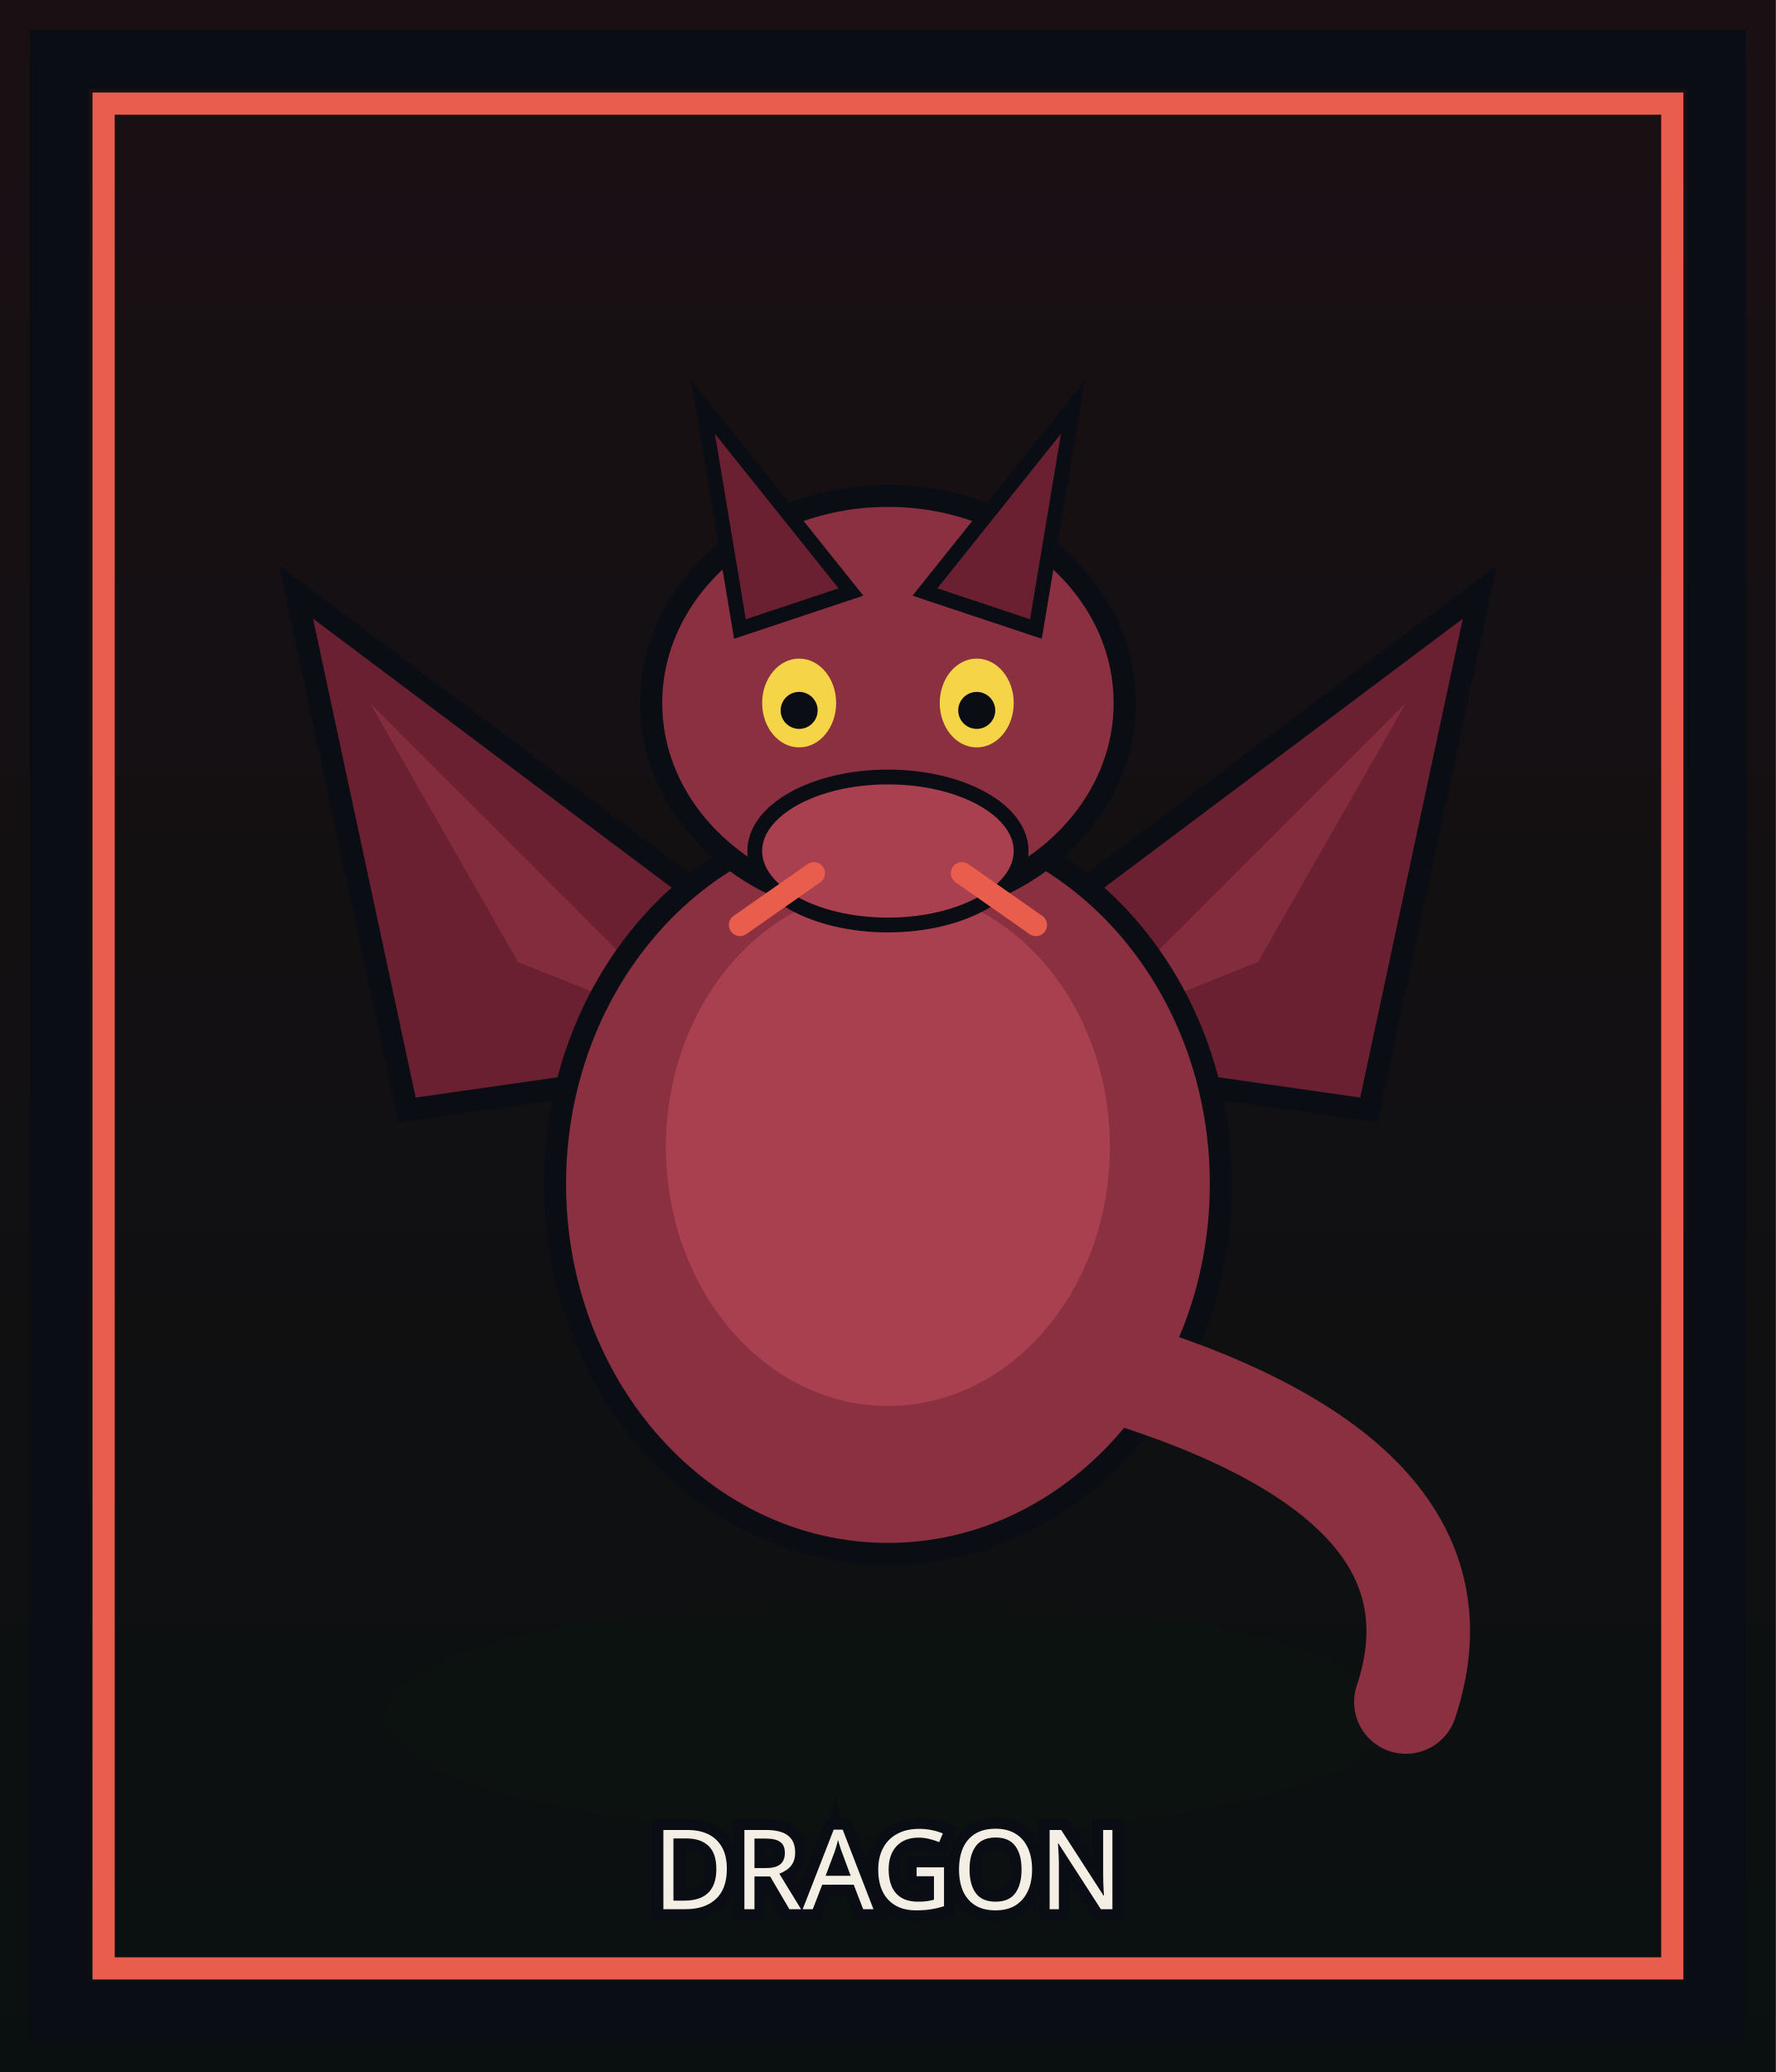
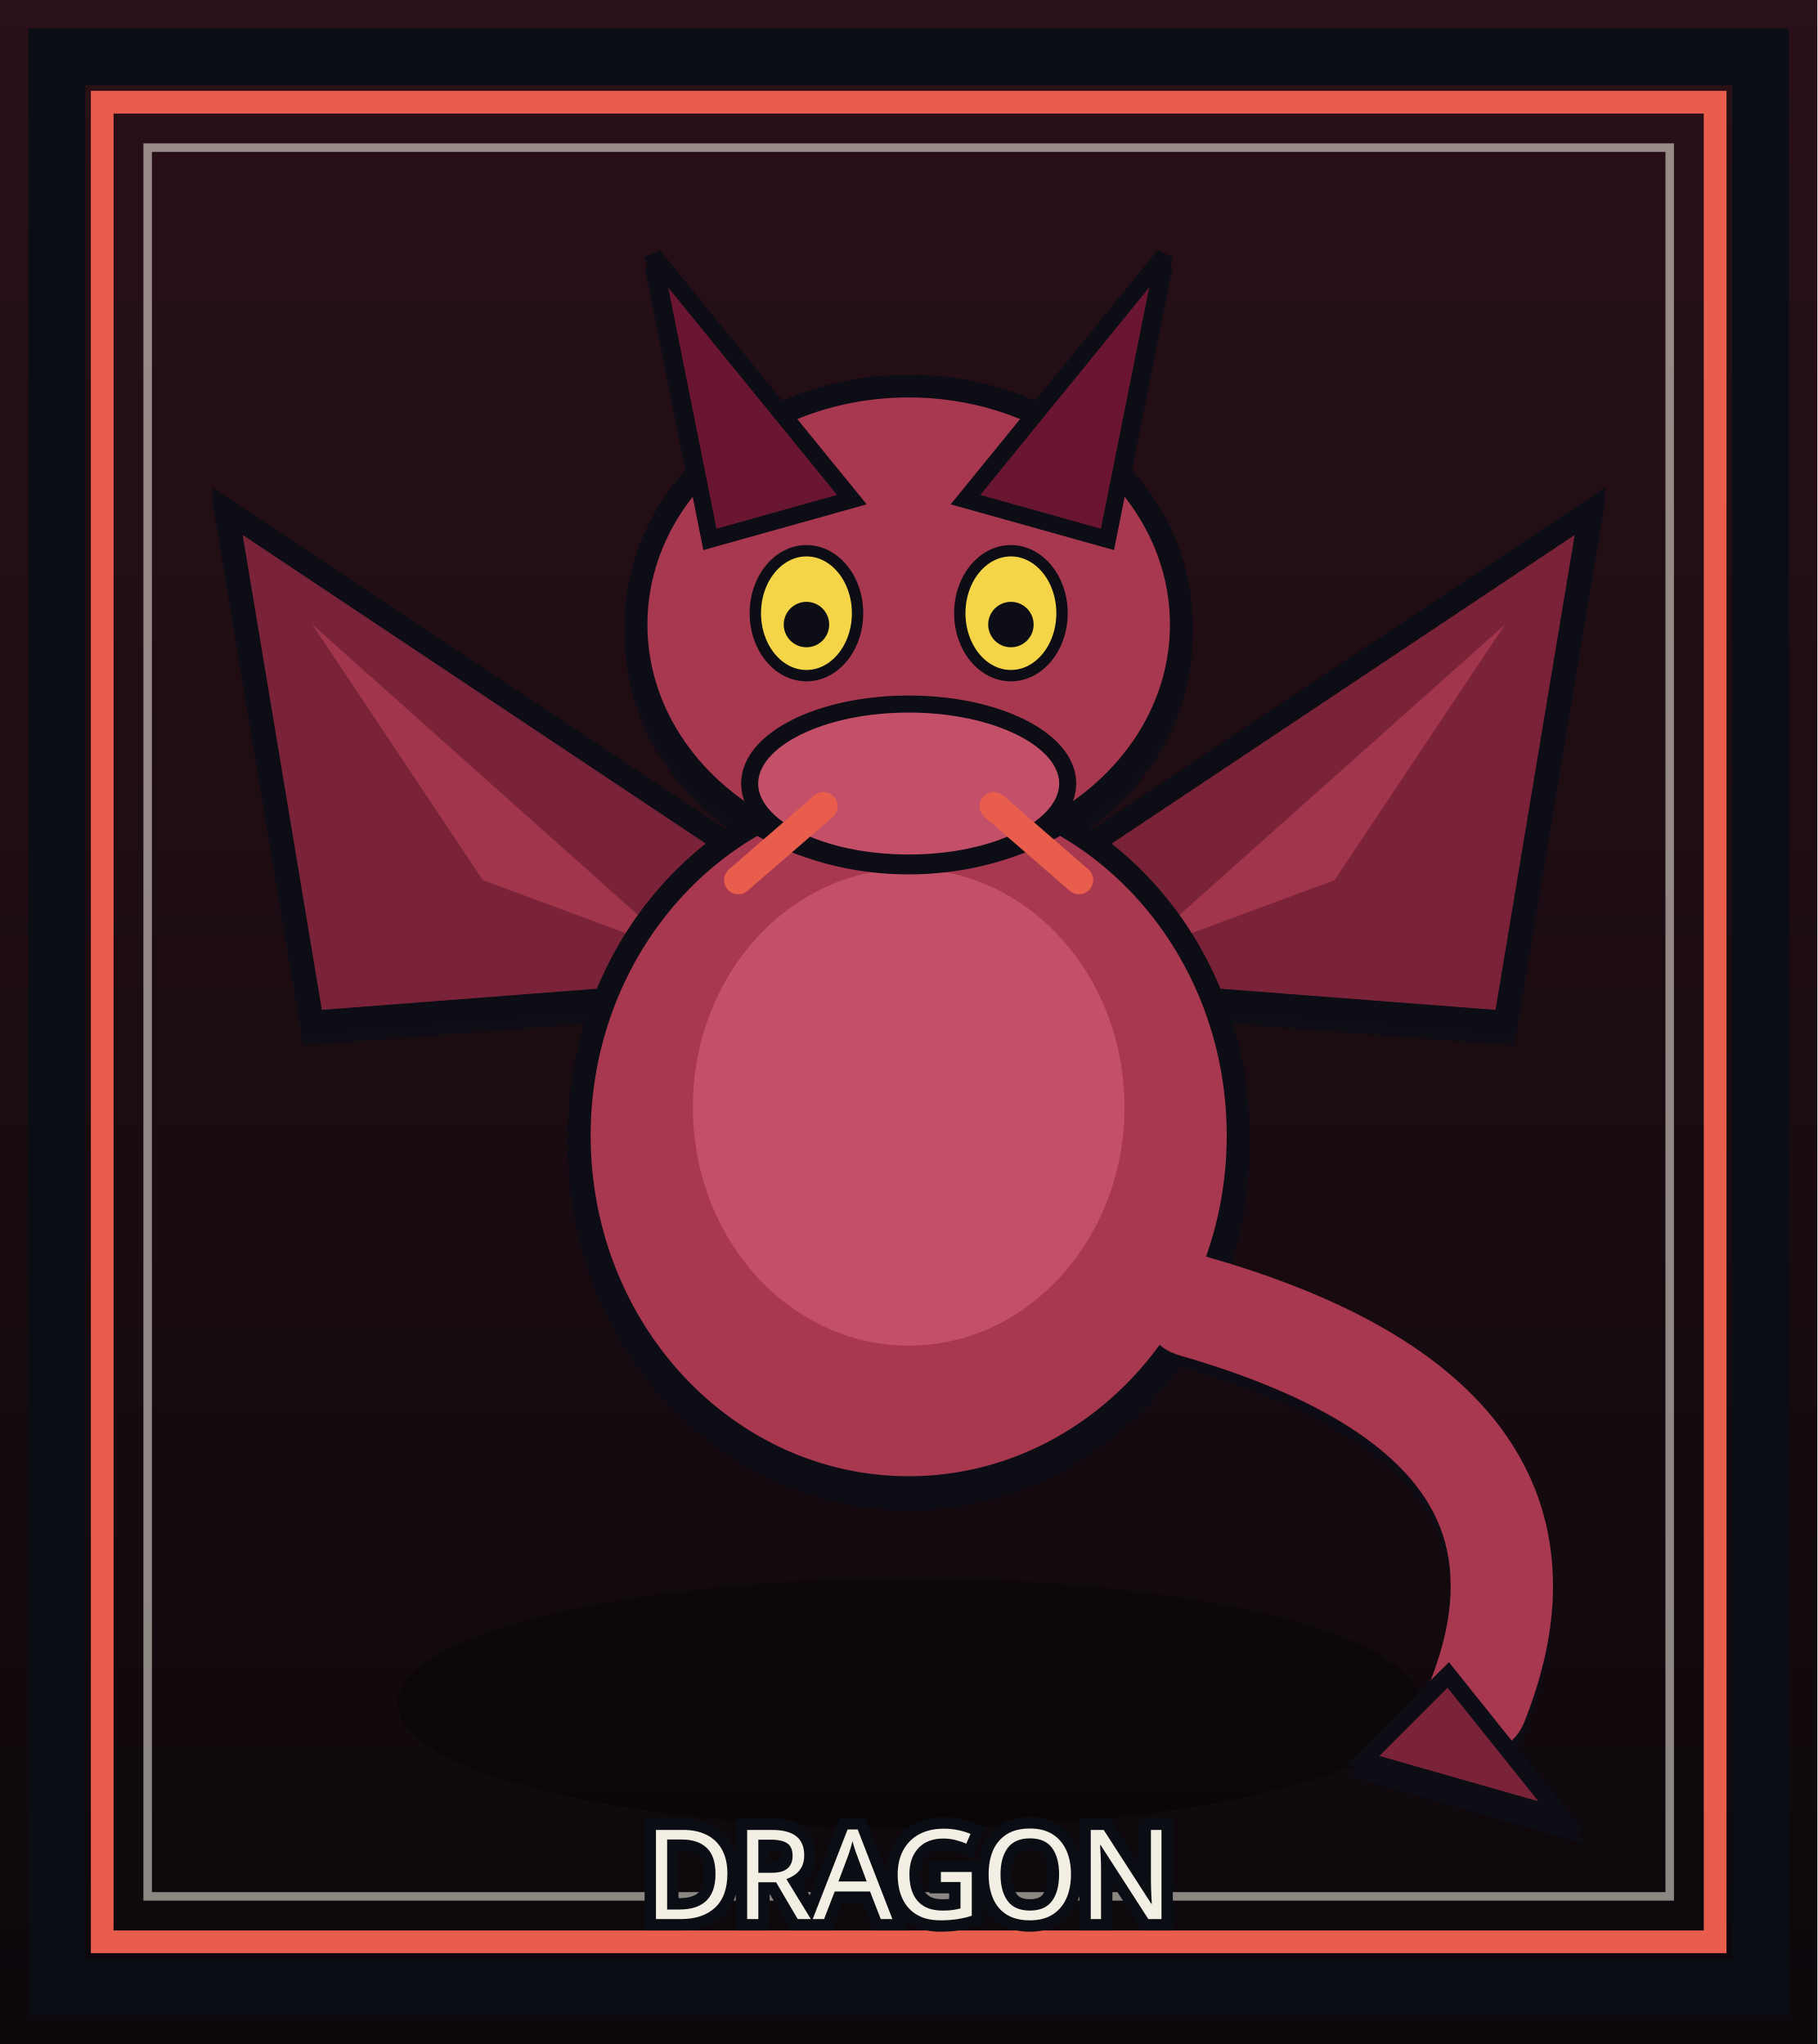
- <svg xmlns="http://www.w3.org/2000/svg" width="240" height="280" viewBox="0 0 240 280" fill="none">
+ <svg xmlns="http://www.w3.org/2000/svg" width="320" height="360" viewBox="0 0 320 360" fill="none">
  <defs>
    <linearGradient id="bg" x1="0" y1="0" x2="0" y2="1">
-       <stop offset="0%" stop-color="#1a1014" />
-       <stop offset="100%" stop-color="#0a1010" />
+       <stop offset="0%" stop-color="#2a1018" />
+       <stop offset="100%" stop-color="#0c080c" />
    </linearGradient>
+     <filter id="ink" x="-20%" y="-20%" width="140%" height="140%">
+       <feDropShadow dx="0" dy="2" stdDeviation="0" flood-color="#0a0e14" flood-opacity="0.9" />
+     </filter>
  </defs>
-   <rect width="240" height="280" fill="url(#bg)" />
-   <ellipse cx="120" cy="232" rx="68" ry="16" fill="#0a1410" opacity="0.45" />
-   <path d="M120 140 L40 80 L55 150 L90 145Z" fill="#6a2030" stroke="#0a0e14" stroke-width="3" />
-   <path d="M120 140 L200 80 L185 150 L150 145Z" fill="#6a2030" stroke="#0a0e14" stroke-width="3" />
-   <path d="M50 95 L70 130 L95 140" fill="#8a3040" opacity="0.8" />
-   <path d="M190 95 L170 130 L145 140" fill="#8a3040" opacity="0.8" />
-   <ellipse cx="120" cy="160" rx="45" ry="50" fill="#8a3040" stroke="#0a0e14" stroke-width="3" />
-   <ellipse cx="120" cy="155" rx="30" ry="35" fill="#a84050" />
-   <ellipse cx="120" cy="95" rx="32" ry="28" fill="#8a3040" stroke="#0a0e14" stroke-width="3" />
-   <path d="M100 85 L95 55 L115 80Z" fill="#6a2030" stroke="#0a0e14" stroke-width="2" />
-   <path d="M140 85 L145 55 L125 80Z" fill="#6a2030" stroke="#0a0e14" stroke-width="2" />
-   <ellipse cx="108" cy="95" rx="5" ry="6" fill="#f5d547" />
-   <ellipse cx="132" cy="95" rx="5" ry="6" fill="#f5d547" />
-   <circle cx="108" cy="96" r="2.5" fill="#0a0e14" />
-   <circle cx="132" cy="96" r="2.5" fill="#0a0e14" />
-   <ellipse cx="120" cy="115" rx="18" ry="10" fill="#a84050" stroke="#0a0e14" stroke-width="2" />
-   <path d="M110 118 L100 125 M130 118 L140 125" stroke="#e85d4c" stroke-width="3" stroke-linecap="round" />
-   <path d="M150 185 Q200 200 190 230" fill="none" stroke="#8a3040" stroke-width="14" stroke-linecap="round" />
-   <rect x="8" y="8" width="224" height="264" fill="none" stroke="#0a0e14" stroke-width="8" />
-   <rect x="14" y="14" width="212" height="252" fill="none" stroke="#e85d4c" stroke-width="3" />
-   <text x="120" y="258" text-anchor="middle" font-family="Impact, Arial Black, sans-serif" font-size="15" fill="#f4efe4" stroke="#0a0e14" stroke-width="3" paint-order="stroke">DRAGON</text>
+   <rect width="320" height="360" fill="url(#bg)" />
+   <ellipse cx="160" cy="300" rx="90" ry="22" fill="#000" opacity="0.35" />
+   <g filter="url(#ink)">
+     <path d="M160 170 L40 90 L55 180 L120 175 Z" fill="#7a2438" stroke="#0a0e14" stroke-width="4" />
+     <path d="M160 170 L280 90 L265 180 L200 175 Z" fill="#7a2438" stroke="#0a0e14" stroke-width="4" />
+     <path d="M55 110 L85 155 L120 168" fill="#a83850" opacity="0.85" />
+     <path d="M265 110 L235 155 L200 168" fill="#a83850" opacity="0.85" />
+     <ellipse cx="160" cy="200" rx="58" ry="62" fill="#a83850" stroke="#0a0e14" stroke-width="4" />
+     <ellipse cx="160" cy="195" rx="38" ry="42" fill="#c45068" />
+     <ellipse cx="160" cy="110" rx="48" ry="42" fill="#a83850" stroke="#0a0e14" stroke-width="4" />
+     <path d="M125 95 L115 45 L150 88 Z" fill="#6a1830" stroke="#0a0e14" stroke-width="3" />
+     <path d="M195 95 L205 45 L170 88 Z" fill="#6a1830" stroke="#0a0e14" stroke-width="3" />
+     <ellipse cx="142" cy="108" rx="9" ry="11" fill="#f5d547" stroke="#0a0e14" stroke-width="2" />
+     <ellipse cx="178" cy="108" rx="9" ry="11" fill="#f5d547" stroke="#0a0e14" stroke-width="2" />
+     <circle cx="142" cy="110" r="4" fill="#0a0e14" />
+     <circle cx="178" cy="110" r="4" fill="#0a0e14" />
+     <ellipse cx="160" cy="138" rx="28" ry="14" fill="#c45068" stroke="#0a0e14" stroke-width="3" />
+     <path d="M145 142 L130 155 M175 142 L190 155" stroke="#e85d4c" stroke-width="5" stroke-linecap="round" />
+     <path d="M210 230 Q280 250 260 300" fill="none" stroke="#a83850" stroke-width="18" stroke-linecap="round" />
+     <path d="M255 295 L275 320 L240 310 Z" fill="#7a2438" stroke="#0a0e14" stroke-width="3" />
+   </g>
+   <rect x="10" y="10" width="300" height="340" fill="none" stroke="#0a0e14" stroke-width="10" />
+   <rect x="18" y="18" width="284" height="324" fill="none" stroke="#e85d4c" stroke-width="4" />
+   <rect x="26" y="26" width="268" height="308" fill="none" stroke="#f4efe4" stroke-width="1.5" opacity="0.55" />
+   <text x="160" y="338" text-anchor="middle" font-family="Impact, Arial Black, sans-serif" font-size="22" fill="#f4efe4" stroke="#0a0e14" stroke-width="4" paint-order="stroke">DRAGON</text>
</svg>
